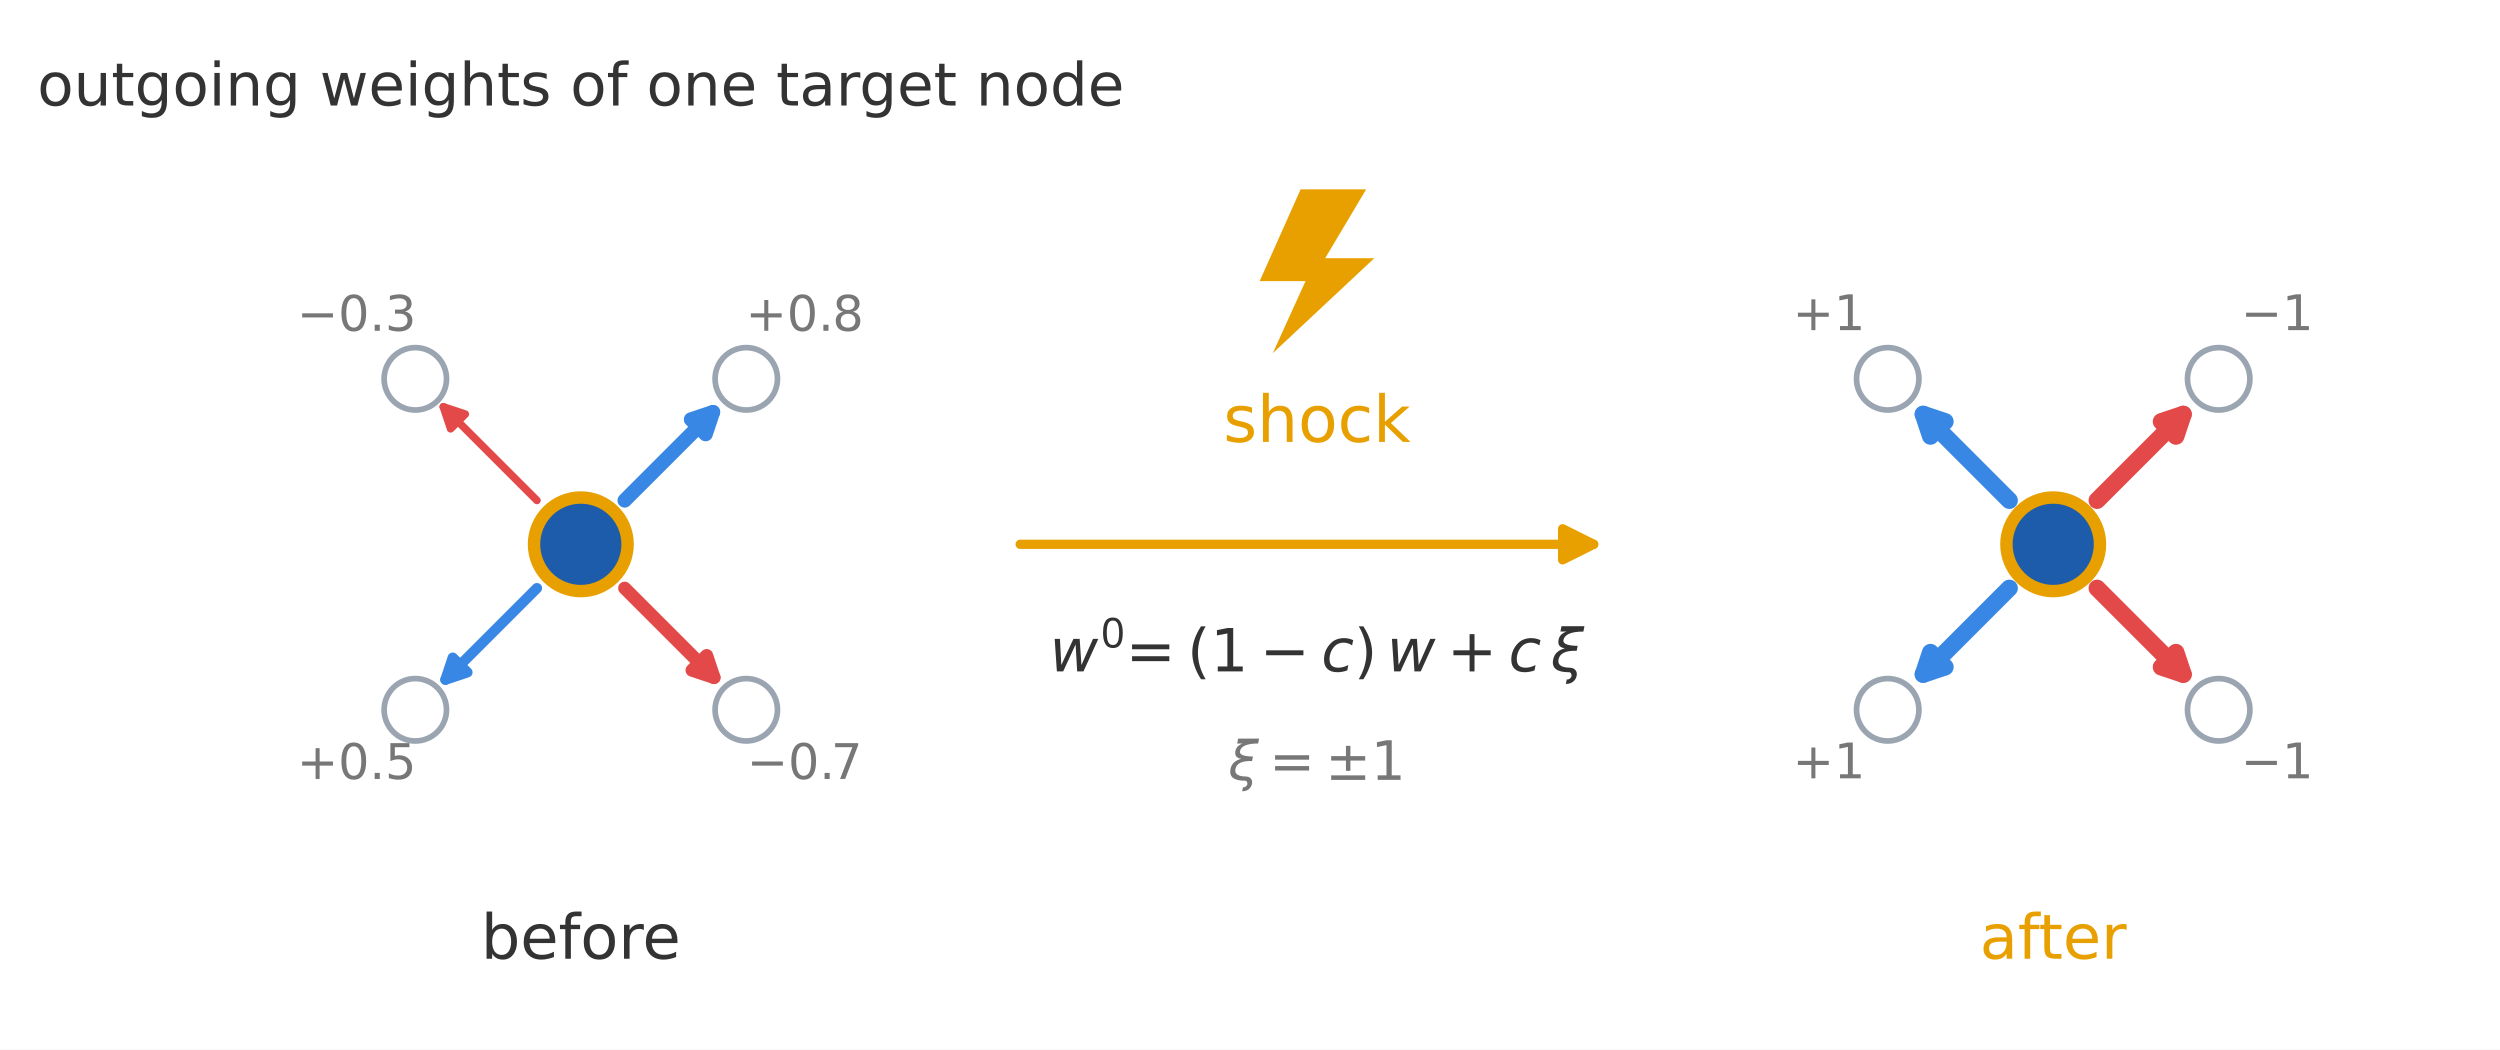
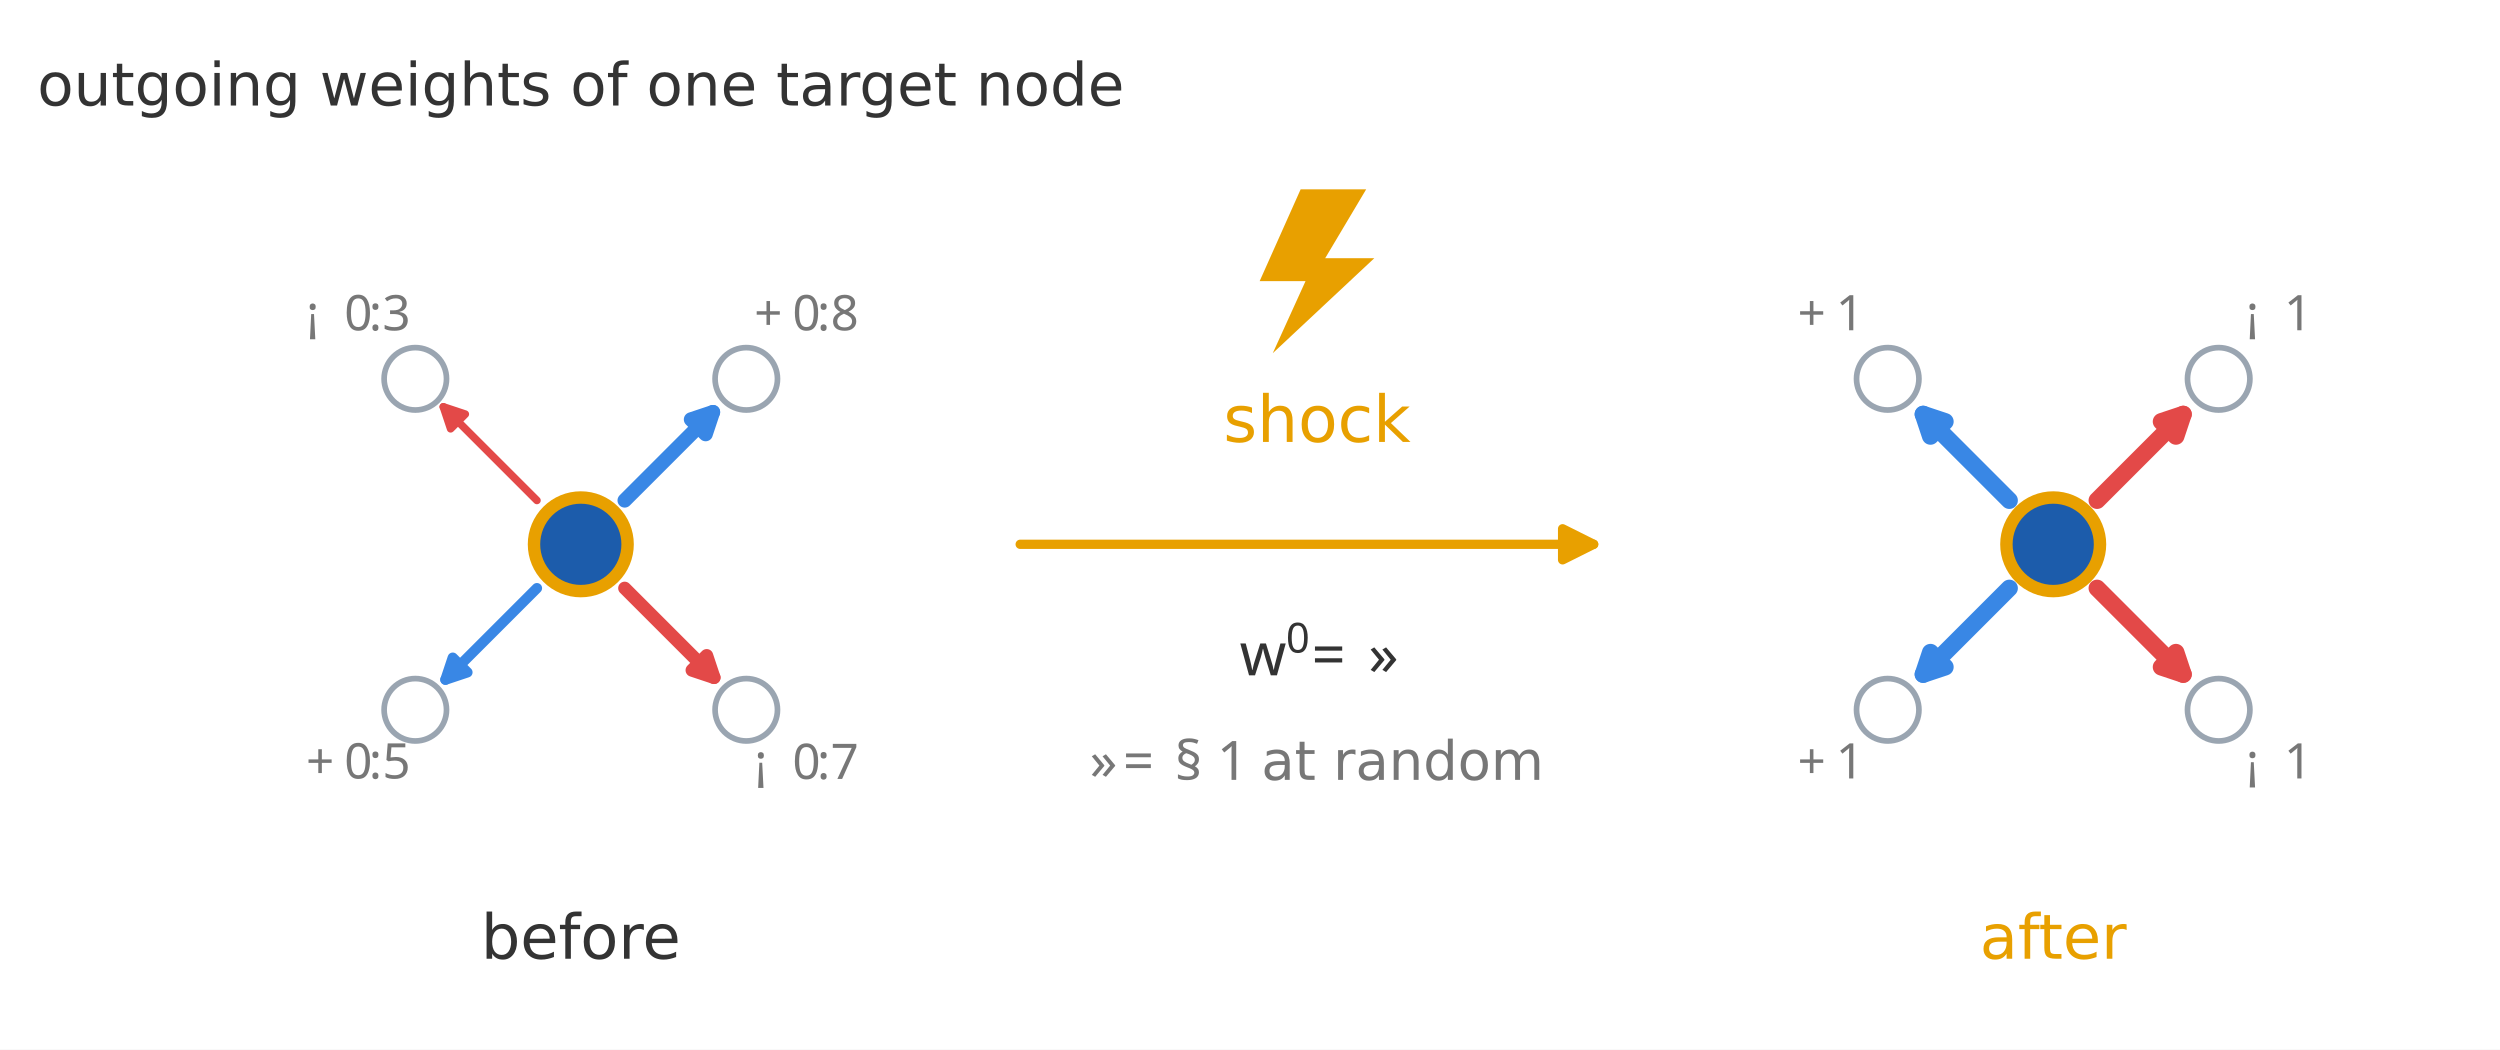
<svg xmlns="http://www.w3.org/2000/svg" width="483.27pt" height="202.896pt" viewBox="0 0 483.27 202.896" version="1.1">
  <defs>
    <style type="text/css">*{stroke-linejoin: round; stroke-linecap: butt}</style>
  </defs>
  <g id="figure_1">
    <g id="patch_1">
      <path d="M 0 202.896  L 483.27 202.896  L 483.27 -0  L 0 -0  z " style="fill: #ffffff" />
    </g>
    <g id="axes_1">
      <g id="patch_2">
-         <path d="M 197.212 105.218  Q 253.645 105.218 308.065 105.218  " clip-path="url(#pfee787d791)" style="fill: none; stroke: #e8a000; stroke-width: 1.8; stroke-linecap: round" />
-         <path d="M 302.065 102.218  L 308.065 105.218  L 302.065 108.218  z " clip-path="url(#pfee787d791)" style="fill: #e8a000; stroke: #e8a000; stroke-width: 1.8; stroke-linecap: round" />
+         <path d="M 197.212 105.218  Q 253.645 105.218 308.065 105.218  " clip-path="url(#pa4ae75822e)" style="fill: none; stroke: #e8a000; stroke-width: 1.8; stroke-linecap: round" />
+         <path d="M 302.065 102.218  L 308.065 105.218  L 302.065 108.218  z " clip-path="url(#pa4ae75822e)" style="fill: #e8a000; stroke: #e8a000; stroke-width: 1.8; stroke-linecap: round" />
      </g>
      <g id="patch_3">
-         <path d="M 120.757 96.735  Q 130.387 87.104 137.82 79.671  " clip-path="url(#pfee787d791)" style="fill: none; stroke: #3987e5; stroke-width: 2.78; stroke-linecap: round" />
-         <path d="M 133.578 81.085  L 137.82 79.671  L 136.406 83.913  z " clip-path="url(#pfee787d791)" style="fill: #3987e5; stroke: #3987e5; stroke-width: 2.78; stroke-linecap: round" />
+         <path d="M 120.757 96.735  Q 130.387 87.104 137.82 79.671  " clip-path="url(#pa4ae75822e)" style="fill: none; stroke: #3987e5; stroke-width: 2.78; stroke-linecap: round" />
+         <path d="M 133.578 81.085  L 137.82 79.671  L 136.406 83.913  z " clip-path="url(#pa4ae75822e)" style="fill: #3987e5; stroke: #3987e5; stroke-width: 2.78; stroke-linecap: round" />
      </g>
      <g id="patch_4">
-         <path d="M 103.79 96.735  Q 94.159 87.104 85.698 78.643  " clip-path="url(#pfee787d791)" style="fill: none; stroke: #e34948; stroke-width: 1.48; stroke-linecap: round" />
-         <path d="M 87.112 82.885  L 85.698 78.643  L 89.941 80.057  z " clip-path="url(#pfee787d791)" style="fill: #e34948; stroke: #e34948; stroke-width: 1.48; stroke-linecap: round" />
+         <path d="M 103.79 96.735  Q 94.159 87.104 85.698 78.643  " clip-path="url(#pa4ae75822e)" style="fill: none; stroke: #e34948; stroke-width: 1.48; stroke-linecap: round" />
+         <path d="M 87.112 82.885  L 85.698 78.643  L 89.941 80.057  z " clip-path="url(#pa4ae75822e)" style="fill: #e34948; stroke: #e34948; stroke-width: 1.48; stroke-linecap: round" />
      </g>
      <g id="patch_5">
-         <path d="M 103.79 113.701  Q 94.159 123.332 86.109 131.382  " clip-path="url(#pfee787d791)" style="fill: none; stroke: #3987e5; stroke-width: 2; stroke-linecap: round" />
-         <path d="M 90.352 129.968  L 86.109 131.382  L 87.523 127.139  z " clip-path="url(#pfee787d791)" style="fill: #3987e5; stroke: #3987e5; stroke-width: 2; stroke-linecap: round" />
+         <path d="M 103.79 113.701  Q 94.159 123.332 86.109 131.382  " clip-path="url(#pa4ae75822e)" style="fill: none; stroke: #3987e5; stroke-width: 2; stroke-linecap: round" />
+         <path d="M 90.352 129.968  L 86.109 131.382  L 87.523 127.139  z " clip-path="url(#pa4ae75822e)" style="fill: #3987e5; stroke: #3987e5; stroke-width: 2; stroke-linecap: round" />
      </g>
      <g id="patch_6">
-         <path d="M 120.757 113.701  Q 130.387 123.332 138.026 130.971  " clip-path="url(#pfee787d791)" style="fill: none; stroke: #e34948; stroke-width: 2.52; stroke-linecap: round" />
-         <path d="M 136.612 126.728  L 138.026 130.971  L 133.783 129.557  z " clip-path="url(#pfee787d791)" style="fill: #e34948; stroke: #e34948; stroke-width: 2.52; stroke-linecap: round" />
+         <path d="M 120.757 113.701  Q 130.387 123.332 138.026 130.971  " clip-path="url(#pa4ae75822e)" style="fill: none; stroke: #e34948; stroke-width: 2.52; stroke-linecap: round" />
+         <path d="M 136.612 126.728  L 138.026 130.971  L 133.783 129.557  z " clip-path="url(#pa4ae75822e)" style="fill: #e34948; stroke: #e34948; stroke-width: 2.52; stroke-linecap: round" />
      </g>
      <g id="patch_7">
-         <path d="M 405.385 96.735  Q 415.016 87.104 422.038 80.082  " clip-path="url(#pfee787d791)" style="fill: none; stroke: #e34948; stroke-width: 3.3; stroke-linecap: round" />
-         <path d="M 417.796 81.496  L 422.038 80.082  L 420.624 84.324  z " clip-path="url(#pfee787d791)" style="fill: #e34948; stroke: #e34948; stroke-width: 3.3; stroke-linecap: round" />
+         <path d="M 405.385 96.735  Q 415.016 87.104 422.038 80.082  " clip-path="url(#pa4ae75822e)" style="fill: none; stroke: #e34948; stroke-width: 3.3; stroke-linecap: round" />
+         <path d="M 417.796 81.496  L 422.038 80.082  L 420.624 84.324  z " clip-path="url(#pa4ae75822e)" style="fill: #e34948; stroke: #e34948; stroke-width: 3.3; stroke-linecap: round" />
      </g>
      <g id="patch_8">
-         <path d="M 388.419 96.735  Q 378.788 87.104 371.766 80.082  " clip-path="url(#pfee787d791)" style="fill: none; stroke: #3987e5; stroke-width: 3.3; stroke-linecap: round" />
-         <path d="M 373.18 84.324  L 371.766 80.082  L 376.009 81.496  z " clip-path="url(#pfee787d791)" style="fill: #3987e5; stroke: #3987e5; stroke-width: 3.3; stroke-linecap: round" />
+         <path d="M 388.419 96.735  Q 378.788 87.104 371.766 80.082  " clip-path="url(#pa4ae75822e)" style="fill: none; stroke: #3987e5; stroke-width: 3.3; stroke-linecap: round" />
+         <path d="M 373.18 84.324  L 371.766 80.082  L 376.009 81.496  z " clip-path="url(#pa4ae75822e)" style="fill: #3987e5; stroke: #3987e5; stroke-width: 3.3; stroke-linecap: round" />
      </g>
      <g id="patch_9">
-         <path d="M 388.419 113.701  Q 378.788 123.332 371.766 130.354  " clip-path="url(#pfee787d791)" style="fill: none; stroke: #3987e5; stroke-width: 3.3; stroke-linecap: round" />
-         <path d="M 376.009 128.94  L 371.766 130.354  L 373.18 126.112  z " clip-path="url(#pfee787d791)" style="fill: #3987e5; stroke: #3987e5; stroke-width: 3.3; stroke-linecap: round" />
+         <path d="M 388.419 113.701  Q 378.788 123.332 371.766 130.354  " clip-path="url(#pa4ae75822e)" style="fill: none; stroke: #3987e5; stroke-width: 3.3; stroke-linecap: round" />
+         <path d="M 376.009 128.94  L 371.766 130.354  L 373.18 126.112  z " clip-path="url(#pa4ae75822e)" style="fill: #3987e5; stroke: #3987e5; stroke-width: 3.3; stroke-linecap: round" />
      </g>
      <g id="patch_10">
-         <path d="M 405.385 113.701  Q 415.016 123.332 422.038 130.354  " clip-path="url(#pfee787d791)" style="fill: none; stroke: #e34948; stroke-width: 3.3; stroke-linecap: round" />
-         <path d="M 420.624 126.112  L 422.038 130.354  L 417.796 128.94  z " clip-path="url(#pfee787d791)" style="fill: #e34948; stroke: #e34948; stroke-width: 3.3; stroke-linecap: round" />
+         <path d="M 405.385 113.701  Q 415.016 123.332 422.038 130.354  " clip-path="url(#pa4ae75822e)" style="fill: none; stroke: #e34948; stroke-width: 3.3; stroke-linecap: round" />
+         <path d="M 420.624 126.112  L 422.038 130.354  L 417.796 128.94  z " clip-path="url(#pa4ae75822e)" style="fill: #e34948; stroke: #e34948; stroke-width: 3.3; stroke-linecap: round" />
      </g>
      <g id="patch_11">
-         <path d="M 144.262 79.261  C 145.862 79.261 147.396 78.625 148.527 77.494  C 149.658 76.363 150.294 74.829 150.294 73.229  C 150.294 71.629 149.658 70.095 148.527 68.964  C 147.396 67.833 145.862 67.197 144.262 67.197  C 142.662 67.197 141.128 67.833 139.997 68.964  C 138.866 70.095 138.23 71.629 138.23 73.229  C 138.23 74.829 138.866 76.363 139.997 77.494  C 141.128 78.625 142.662 79.261 144.262 79.261  z " clip-path="url(#pfee787d791)" style="fill: #ffffff; stroke: #9aa5b1; stroke-width: 1.1; stroke-linejoin: miter" />
+         <path d="M 144.262 79.261  C 145.862 79.261 147.396 78.625 148.527 77.494  C 149.658 76.363 150.294 74.829 150.294 73.229  C 150.294 71.629 149.658 70.095 148.527 68.964  C 147.396 67.833 145.862 67.197 144.262 67.197  C 142.662 67.197 141.128 67.833 139.997 68.964  C 138.866 70.095 138.23 71.629 138.23 73.229  C 138.23 74.829 138.866 76.363 139.997 77.494  C 141.128 78.625 142.662 79.261 144.262 79.261  z " clip-path="url(#pa4ae75822e)" style="fill: #ffffff; stroke: #9aa5b1; stroke-width: 1.1; stroke-linejoin: miter" />
      </g>
      <g id="text_1">
-         <g style="fill: #777777" transform="translate(144.1439 64.52112)">
-           <text>
-             <tspan x="0" y="-0.578" style="font-size: 9.5px; font-family: 'DejaVu Sans'; fill: #777777">+</tspan>
-             <tspan x="7.96" y="-0.578" style="font-size: 9.5px; font-family: 'DejaVu Sans'; fill: #777777">0</tspan>
-             <tspan x="14.004" y="-0.578" style="font-size: 9.5px; font-family: 'DejaVu Sans'; fill: #777777">.</tspan>
-             <tspan x="16.774" y="-0.578" style="font-size: 9.5px; font-family: 'DejaVu Sans'; fill: #777777">8</tspan>
+         <g style="fill: #777777" transform="translate(145.8064 64.52112)">
+           <text>
+             <tspan x="0" y="-0.672" style="font-size: 9.5px; font-family: 'cmr10'; fill: #777777">+</tspan>
+             <tspan x="7.38" y="-0.672" style="font-size: 9.5px; font-family: 'cmr10'; fill: #777777">0</tspan>
+             <tspan x="14.76" y="-0.672" style="font-size: 9.5px; font-family: 'cmr10'; fill: #777777">8</tspan>
+             <tspan x="12.13" y="-0.672" style="font-size: 9.5px; font-family: 'cmmi10'; fill: #777777">:</tspan>
          </text>
        </g>
      </g>
      <g id="patch_12">
-         <path d="M 80.284 79.261  C 81.884 79.261 83.418 78.625 84.55 77.494  C 85.681 76.363 86.316 74.829 86.316 73.229  C 86.316 71.629 85.681 70.095 84.55 68.964  C 83.418 67.833 81.884 67.197 80.284 67.197  C 78.685 67.197 77.15 67.833 76.019 68.964  C 74.888 70.095 74.252 71.629 74.252 73.229  C 74.252 74.829 74.888 76.363 76.019 77.494  C 77.15 78.625 78.685 79.261 80.284 79.261  z " clip-path="url(#pfee787d791)" style="fill: #ffffff; stroke: #9aa5b1; stroke-width: 1.1; stroke-linejoin: miter" />
+         <path d="M 80.284 79.261  C 81.884 79.261 83.418 78.625 84.55 77.494  C 85.681 76.363 86.316 74.829 86.316 73.229  C 86.316 71.629 85.681 70.095 84.55 68.964  C 83.418 67.833 81.884 67.197 80.284 67.197  C 78.685 67.197 77.15 67.833 76.019 68.964  C 74.888 70.095 74.252 71.629 74.252 73.229  C 74.252 74.829 74.888 76.363 76.019 77.494  C 77.15 78.625 78.685 79.261 80.284 79.261  z " clip-path="url(#pa4ae75822e)" style="fill: #ffffff; stroke: #9aa5b1; stroke-width: 1.1; stroke-linejoin: miter" />
      </g>
      <g id="text_2">
-         <g style="fill: #777777" transform="translate(57.41245 64.52112)">
-           <text>
-             <tspan x="0" y="-0.578" style="font-size: 9.5px; font-family: 'DejaVu Sans'; fill: #777777">−</tspan>
-             <tspan x="7.96" y="-0.578" style="font-size: 9.5px; font-family: 'DejaVu Sans'; fill: #777777">0</tspan>
-             <tspan x="14.004" y="-0.578" style="font-size: 9.5px; font-family: 'DejaVu Sans'; fill: #777777">.</tspan>
-             <tspan x="17.024" y="-0.578" style="font-size: 9.5px; font-family: 'DejaVu Sans'; fill: #777777">3</tspan>
+         <g style="fill: #777777" transform="translate(59.16995 64.52112)">
+           <text>
+             <tspan x="0" y="-0.672" style="font-size: 9.5px; font-family: 'cmsy10'; fill: #777777">¡</tspan>
+             <tspan x="7.38" y="-0.672" style="font-size: 9.5px; font-family: 'cmr10'; fill: #777777">0</tspan>
+             <tspan x="14.76" y="-0.672" style="font-size: 9.5px; font-family: 'cmr10'; fill: #777777">3</tspan>
+             <tspan x="12.13" y="-0.672" style="font-size: 9.5px; font-family: 'cmmi10'; fill: #777777">:</tspan>
          </text>
        </g>
      </g>
      <g id="patch_13">
-         <path d="M 80.284 143.239  C 81.884 143.239 83.418 142.603 84.55 141.472  C 85.681 140.341 86.316 138.806 86.316 137.207  C 86.316 135.607 85.681 134.073 84.55 132.942  C 83.418 131.81 81.884 131.175 80.284 131.175  C 78.685 131.175 77.15 131.81 76.019 132.942  C 74.888 134.073 74.252 135.607 74.252 137.207  C 74.252 138.806 74.888 140.341 76.019 141.472  C 77.15 142.603 78.685 143.239 80.284 143.239  z " clip-path="url(#pfee787d791)" style="fill: #ffffff; stroke: #9aa5b1; stroke-width: 1.1; stroke-linejoin: miter" />
+         <path d="M 80.284 143.239  C 81.884 143.239 83.418 142.603 84.55 141.472  C 85.681 140.341 86.316 138.806 86.316 137.207  C 86.316 135.607 85.681 134.073 84.55 132.942  C 83.418 131.81 81.884 131.175 80.284 131.175  C 78.685 131.175 77.15 131.81 76.019 132.942  C 74.888 134.073 74.252 135.607 74.252 137.207  C 74.252 138.806 74.888 140.341 76.019 141.472  C 77.15 142.603 78.685 143.239 80.284 143.239  z " clip-path="url(#pa4ae75822e)" style="fill: #ffffff; stroke: #9aa5b1; stroke-width: 1.1; stroke-linejoin: miter" />
      </g>
      <g id="text_3">
-         <g style="fill: #777777" transform="translate(57.41245 151.1575)">
-           <text>
-             <tspan x="0" y="-0.578" style="font-size: 9.5px; font-family: 'DejaVu Sans'; fill: #777777">+</tspan>
-             <tspan x="7.96" y="-0.578" style="font-size: 9.5px; font-family: 'DejaVu Sans'; fill: #777777">0</tspan>
-             <tspan x="14.004" y="-0.578" style="font-size: 9.5px; font-family: 'DejaVu Sans'; fill: #777777">.</tspan>
-             <tspan x="17.024" y="-0.578" style="font-size: 9.5px; font-family: 'DejaVu Sans'; fill: #777777">5</tspan>
+         <g style="fill: #777777" transform="translate(59.16995 151.1575)">
+           <text>
+             <tspan x="0" y="-0.672" style="font-size: 9.5px; font-family: 'cmr10'; fill: #777777">+</tspan>
+             <tspan x="7.38" y="-0.672" style="font-size: 9.5px; font-family: 'cmr10'; fill: #777777">0</tspan>
+             <tspan x="14.76" y="-0.672" style="font-size: 9.5px; font-family: 'cmr10'; fill: #777777">5</tspan>
+             <tspan x="12.13" y="-0.672" style="font-size: 9.5px; font-family: 'cmmi10'; fill: #777777">:</tspan>
          </text>
        </g>
      </g>
      <g id="patch_14">
-         <path d="M 144.262 143.239  C 145.862 143.239 147.396 142.603 148.527 141.472  C 149.658 140.341 150.294 138.806 150.294 137.207  C 150.294 135.607 149.658 134.073 148.527 132.942  C 147.396 131.81 145.862 131.175 144.262 131.175  C 142.662 131.175 141.128 131.81 139.997 132.942  C 138.866 134.073 138.23 135.607 138.23 137.207  C 138.23 138.806 138.866 140.341 139.997 141.472  C 141.128 142.603 142.662 143.239 144.262 143.239  z " clip-path="url(#pfee787d791)" style="fill: #ffffff; stroke: #9aa5b1; stroke-width: 1.1; stroke-linejoin: miter" />
+         <path d="M 144.262 143.239  C 145.862 143.239 147.396 142.603 148.527 141.472  C 149.658 140.341 150.294 138.806 150.294 137.207  C 150.294 135.607 149.658 134.073 148.527 132.942  C 147.396 131.81 145.862 131.175 144.262 131.175  C 142.662 131.175 141.128 131.81 139.997 132.942  C 138.866 134.073 138.23 135.607 138.23 137.207  C 138.23 138.806 138.866 140.341 139.997 141.472  C 141.128 142.603 142.662 143.239 144.262 143.239  z " clip-path="url(#pa4ae75822e)" style="fill: #ffffff; stroke: #9aa5b1; stroke-width: 1.1; stroke-linejoin: miter" />
      </g>
      <g id="text_4">
-         <g style="fill: #777777" transform="translate(144.3814 151.1575)">
-           <text>
-             <tspan x="0" y="-0.578" style="font-size: 9.5px; font-family: 'DejaVu Sans'; fill: #777777">−</tspan>
-             <tspan x="7.96" y="-0.578" style="font-size: 9.5px; font-family: 'DejaVu Sans'; fill: #777777">0</tspan>
-             <tspan x="14.004" y="-0.578" style="font-size: 9.5px; font-family: 'DejaVu Sans'; fill: #777777">.</tspan>
-             <tspan x="16.274" y="-0.578" style="font-size: 9.5px; font-family: 'DejaVu Sans'; fill: #777777">7</tspan>
+         <g style="fill: #777777" transform="translate(145.8064 151.1575)">
+           <text>
+             <tspan x="0" y="-0.578" style="font-size: 9.5px; font-family: 'cmsy10'; fill: #777777">¡</tspan>
+             <tspan x="7.38" y="-0.578" style="font-size: 9.5px; font-family: 'cmr10'; fill: #777777">0</tspan>
+             <tspan x="14.76" y="-0.578" style="font-size: 9.5px; font-family: 'cmr10'; fill: #777777">7</tspan>
+             <tspan x="12.13" y="-0.578" style="font-size: 9.5px; font-family: 'cmmi10'; fill: #777777">:</tspan>
          </text>
        </g>
      </g>
      <g id="patch_15">
-         <path d="M 428.891 79.261  C 430.491 79.261 432.025 78.625 433.156 77.494  C 434.287 76.363 434.923 74.829 434.923 73.229  C 434.923 71.629 434.287 70.095 433.156 68.964  C 432.025 67.833 430.491 67.197 428.891 67.197  C 427.291 67.197 425.757 67.833 424.626 68.964  C 423.495 70.095 422.859 71.629 422.859 73.229  C 422.859 74.829 423.495 76.363 424.626 77.494  C 425.757 78.625 427.291 79.261 428.891 79.261  z " clip-path="url(#pfee787d791)" style="fill: #ffffff; stroke: #9aa5b1; stroke-width: 1.1; stroke-linejoin: miter" />
+         <path d="M 428.891 79.261  C 430.491 79.261 432.025 78.625 433.156 77.494  C 434.287 76.363 434.923 74.829 434.923 73.229  C 434.923 71.629 434.287 70.095 433.156 68.964  C 432.025 67.833 430.491 67.197 428.891 67.197  C 427.291 67.197 425.757 67.833 424.626 68.964  C 423.495 70.095 422.859 71.629 422.859 73.229  C 422.859 74.829 423.495 76.363 424.626 77.494  C 425.757 78.625 427.291 79.261 428.891 79.261  z " clip-path="url(#pa4ae75822e)" style="fill: #ffffff; stroke: #9aa5b1; stroke-width: 1.1; stroke-linejoin: miter" />
      </g>
      <g id="text_5">
-         <g style="fill: #777777" transform="translate(433.1903 64.52112)">
-           <text>
-             <tspan x="0" y="-0.703" style="font-size: 9.5px; font-family: 'DejaVu Sans'; fill: #777777">−</tspan>
-             <tspan x="7.96" y="-0.703" style="font-size: 9.5px; font-family: 'DejaVu Sans'; fill: #777777">1</tspan>
+         <g style="fill: #777777" transform="translate(434.1403 64.52112)">
+           <text>
+             <tspan x="0" y="-0.672" style="font-size: 9.5px; font-family: 'cmsy10'; fill: #777777">¡</tspan>
+             <tspan x="7.38" y="-0.672" style="font-size: 9.5px; font-family: 'cmr10'; fill: #777777">1</tspan>
          </text>
        </g>
      </g>
      <g id="patch_16">
-         <path d="M 364.913 79.261  C 366.513 79.261 368.047 78.625 369.178 77.494  C 370.31 76.363 370.945 74.829 370.945 73.229  C 370.945 71.629 370.31 70.095 369.178 68.964  C 368.047 67.833 366.513 67.197 364.913 67.197  C 363.314 67.197 361.779 67.833 360.648 68.964  C 359.517 70.095 358.881 71.629 358.881 73.229  C 358.881 74.829 359.517 76.363 360.648 77.494  C 361.779 78.625 363.314 79.261 364.913 79.261  z " clip-path="url(#pfee787d791)" style="fill: #ffffff; stroke: #9aa5b1; stroke-width: 1.1; stroke-linejoin: miter" />
+         <path d="M 364.913 79.261  C 366.513 79.261 368.047 78.625 369.178 77.494  C 370.31 76.363 370.945 74.829 370.945 73.229  C 370.945 71.629 370.31 70.095 369.178 68.964  C 368.047 67.833 366.513 67.197 364.913 67.197  C 363.314 67.197 361.779 67.833 360.648 68.964  C 359.517 70.095 358.881 71.629 358.881 73.229  C 358.881 74.829 359.517 76.363 360.648 77.494  C 361.779 78.625 363.314 79.261 364.913 79.261  z " clip-path="url(#pa4ae75822e)" style="fill: #ffffff; stroke: #9aa5b1; stroke-width: 1.1; stroke-linejoin: miter" />
      </g>
      <g id="text_6">
-         <g style="fill: #777777" transform="translate(346.5539 64.52112)">
-           <text>
-             <tspan x="0" y="-0.703" style="font-size: 9.5px; font-family: 'DejaVu Sans'; fill: #777777">+</tspan>
-             <tspan x="7.96" y="-0.703" style="font-size: 9.5px; font-family: 'DejaVu Sans'; fill: #777777">1</tspan>
+         <g style="fill: #777777" transform="translate(347.5039 64.52112)">
+           <text>
+             <tspan x="0" y="-0.672" style="font-size: 9.5px; font-family: 'cmr10'; fill: #777777">+</tspan>
+             <tspan x="7.38" y="-0.672" style="font-size: 9.5px; font-family: 'cmr10'; fill: #777777">1</tspan>
          </text>
        </g>
      </g>
      <g id="patch_17">
-         <path d="M 364.913 143.239  C 366.513 143.239 368.047 142.603 369.178 141.472  C 370.31 140.341 370.945 138.806 370.945 137.207  C 370.945 135.607 370.31 134.073 369.178 132.942  C 368.047 131.81 366.513 131.175 364.913 131.175  C 363.314 131.175 361.779 131.81 360.648 132.942  C 359.517 134.073 358.881 135.607 358.881 137.207  C 358.881 138.806 359.517 140.341 360.648 141.472  C 361.779 142.603 363.314 143.239 364.913 143.239  z " clip-path="url(#pfee787d791)" style="fill: #ffffff; stroke: #9aa5b1; stroke-width: 1.1; stroke-linejoin: miter" />
+         <path d="M 364.913 143.239  C 366.513 143.239 368.047 142.603 369.178 141.472  C 370.31 140.341 370.945 138.806 370.945 137.207  C 370.945 135.607 370.31 134.073 369.178 132.942  C 368.047 131.81 366.513 131.175 364.913 131.175  C 363.314 131.175 361.779 131.81 360.648 132.942  C 359.517 134.073 358.881 135.607 358.881 137.207  C 358.881 138.806 359.517 140.341 360.648 141.472  C 361.779 142.603 363.314 143.239 364.913 143.239  z " clip-path="url(#pa4ae75822e)" style="fill: #ffffff; stroke: #9aa5b1; stroke-width: 1.1; stroke-linejoin: miter" />
      </g>
      <g id="text_7">
-         <g style="fill: #777777" transform="translate(346.5539 151.1575)">
-           <text>
-             <tspan x="0" y="-0.703" style="font-size: 9.5px; font-family: 'DejaVu Sans'; fill: #777777">+</tspan>
-             <tspan x="7.96" y="-0.703" style="font-size: 9.5px; font-family: 'DejaVu Sans'; fill: #777777">1</tspan>
+         <g style="fill: #777777" transform="translate(347.5039 151.1575)">
+           <text>
+             <tspan x="0" y="-0.672" style="font-size: 9.5px; font-family: 'cmr10'; fill: #777777">+</tspan>
+             <tspan x="7.38" y="-0.672" style="font-size: 9.5px; font-family: 'cmr10'; fill: #777777">1</tspan>
          </text>
        </g>
      </g>
      <g id="patch_18">
-         <path d="M 428.891 143.239  C 430.491 143.239 432.025 142.603 433.156 141.472  C 434.287 140.341 434.923 138.806 434.923 137.207  C 434.923 135.607 434.287 134.073 433.156 132.942  C 432.025 131.81 430.491 131.175 428.891 131.175  C 427.291 131.175 425.757 131.81 424.626 132.942  C 423.495 134.073 422.859 135.607 422.859 137.207  C 422.859 138.806 423.495 140.341 424.626 141.472  C 425.757 142.603 427.291 143.239 428.891 143.239  z " clip-path="url(#pfee787d791)" style="fill: #ffffff; stroke: #9aa5b1; stroke-width: 1.1; stroke-linejoin: miter" />
+         <path d="M 428.891 143.239  C 430.491 143.239 432.025 142.603 433.156 141.472  C 434.287 140.341 434.923 138.806 434.923 137.207  C 434.923 135.607 434.287 134.073 433.156 132.942  C 432.025 131.81 430.491 131.175 428.891 131.175  C 427.291 131.175 425.757 131.81 424.626 132.942  C 423.495 134.073 422.859 135.607 422.859 137.207  C 422.859 138.806 423.495 140.341 424.626 141.472  C 425.757 142.603 427.291 143.239 428.891 143.239  z " clip-path="url(#pa4ae75822e)" style="fill: #ffffff; stroke: #9aa5b1; stroke-width: 1.1; stroke-linejoin: miter" />
      </g>
      <g id="text_8">
-         <g style="fill: #777777" transform="translate(433.1903 151.1575)">
-           <text>
-             <tspan x="0" y="-0.703" style="font-size: 9.5px; font-family: 'DejaVu Sans'; fill: #777777">−</tspan>
-             <tspan x="7.96" y="-0.703" style="font-size: 9.5px; font-family: 'DejaVu Sans'; fill: #777777">1</tspan>
+         <g style="fill: #777777" transform="translate(434.1403 151.1575)">
+           <text>
+             <tspan x="0" y="-0.672" style="font-size: 9.5px; font-family: 'cmsy10'; fill: #777777">¡</tspan>
+             <tspan x="7.38" y="-0.672" style="font-size: 9.5px; font-family: 'cmr10'; fill: #777777">1</tspan>
          </text>
        </g>
      </g>
      <g id="text_9">
        <text style="font-size: 12px; font-family: 'DejaVu Sans', 'Bitstream Vera Sans', 'Computer Modern Sans Serif', 'Lucida Grande', 'Verdana', 'Geneva', 'Lucid', 'Arial', 'Helvetica', 'Avant Garde', sans-serif; text-anchor: middle; fill: #333333" x="112.273" y="185.329" transform="rotate(-0 112.2732 185.3287)">before</text>
      </g>
      <g id="text_10">
        <text style="font-size: 12px; font-family: 'DejaVu Sans', 'Bitstream Vera Sans', 'Computer Modern Sans Serif', 'Lucida Grande', 'Verdana', 'Geneva', 'Lucid', 'Arial', 'Helvetica', 'Avant Garde', sans-serif; text-anchor: middle; fill: #e8a000" x="396.902" y="185.329" transform="rotate(-0 396.9021 185.3287)">after</text>
      </g>
      <g id="text_11">
        <text style="font-size: 12.5px; font-family: 'DejaVu Sans', 'Bitstream Vera Sans', 'Computer Modern Sans Serif', 'Lucida Grande', 'Verdana', 'Geneva', 'Lucid', 'Arial', 'Helvetica', 'Avant Garde', sans-serif; text-anchor: middle; fill: #e8a000" x="254.588" y="85.426" transform="rotate(-0 254.5876 85.42584)">shock</text>
      </g>
      <g id="text_12">
-         <g style="fill: #333333" transform="translate(202.8951 130.6649)">
-           <text>
-             <tspan x="0" y="-0.875" style="font-style: oblique; font-size: 11.5px; font-family: 'DejaVu Sans'; fill: #333333">w</tspan>
-             <tspan x="52.519" y="-0.875" style="font-style: oblique; font-size: 11.5px; font-family: 'DejaVu Sans'; fill: #333333">c</tspan>
-             <tspan x="65.196" y="-0.875" style="font-style: oblique; font-size: 11.5px; font-family: 'DejaVu Sans'; fill: #333333">w</tspan>
-             <tspan x="88.718" y="-0.875" style="font-style: oblique; font-size: 11.5px; font-family: 'DejaVu Sans'; fill: #333333">c</tspan>
-             <tspan x="96.908" y="-0.875" style="font-style: oblique; font-size: 11.5px; font-family: 'DejaVu Sans'; fill: #333333">ξ</tspan>
-             <tspan x="9.941" y="-5.469" style="font-size: 8.05px; font-family: 'cmsy10'; fill: #333333">0</tspan>
-             <tspan x="14.723" y="-0.875" style="font-size: 11.5px; font-family: 'DejaVu Sans'; fill: #333333">=</tspan>
-             <tspan x="26.599" y="-0.875" style="font-size: 11.5px; font-family: 'DejaVu Sans'; fill: #333333">(</tspan>
-             <tspan x="31.086" y="-0.875" style="font-size: 11.5px; font-family: 'DejaVu Sans'; fill: #333333">1</tspan>
-             <tspan x="40.643" y="-0.875" style="font-size: 11.5px; font-family: 'DejaVu Sans'; fill: #333333">−</tspan>
-             <tspan x="58.842" y="-0.875" style="font-size: 11.5px; font-family: 'DejaVu Sans'; fill: #333333">)</tspan>
-             <tspan x="76.842" y="-0.875" style="font-size: 11.5px; font-family: 'DejaVu Sans'; fill: #333333">+</tspan>
+         <g style="fill: #333333" transform="translate(239.6376 130.6649)">
+           <text>
+             <tspan x="0" y="-0.104" style="font-size: 11.5px; font-family: 'cmmi10'; fill: #333333">w</tspan>
+             <tspan x="24.867" y="-0.104" style="font-size: 11.5px; font-family: 'cmmi10'; fill: #333333">»</tspan>
+             <tspan x="8.948" y="-4.505" style="font-size: 8.05px; font-family: 'cmsy10'; fill: #333333">0</tspan>
+             <tspan x="13.914" y="-0.104" style="font-size: 11.5px; font-family: 'cmr10'; fill: #333333">=</tspan>
          </text>
        </g>
      </g>
      <g id="text_13">
-         <g style="fill: #777777" transform="translate(237.4726 151.3994)">
-           <text>
-             <tspan x="0" y="-0.641" style="font-style: oblique; font-size: 10.5px; font-family: 'DejaVu Sans'; fill: #777777">ξ</tspan>
-             <tspan x="7.901" y="-0.641" style="font-size: 10.5px; font-family: 'DejaVu Sans'; fill: #777777">=</tspan>
-             <tspan x="18.744" y="-0.641" style="font-size: 10.5px; font-family: 'DejaVu Sans'; fill: #777777">±</tspan>
-             <tspan x="27.542" y="-0.641" style="font-size: 10.5px; font-family: 'DejaVu Sans'; fill: #777777">1</tspan>
+         <g style="fill: #777777" transform="translate(210.6451 151.3994)">
+           <text>
+             <tspan x="0" y="-0.641" style="font-size: 10.5px; font-family: 'cmmi10'; fill: #777777">»</tspan>
+             <tspan x="6.432" y="-0.641" style="font-size: 10.5px; font-family: 'cmr10'; fill: #777777">=</tspan>
+             <tspan x="24.59" y="-0.641" style="font-size: 10.5px; font-family: 'cmr10'; fill: #777777">1</tspan>
+             <tspan x="16.433" y="-0.641" style="font-size: 10.5px; font-family: 'cmsy10'; fill: #777777">§</tspan>
+             <tspan x="29.84" y="-0.641" style="font-size: 10.5px; font-family: 'DejaVu Sans'; fill: #777777"> </tspan>
+             <tspan x="33.178" y="-0.641" style="font-size: 10.5px; font-family: 'DejaVu Sans'; fill: #777777">a</tspan>
+             <tspan x="39.612" y="-0.641" style="font-size: 10.5px; font-family: 'DejaVu Sans'; fill: #777777">t</tspan>
+             <tspan x="43.729" y="-0.641" style="font-size: 10.5px; font-family: 'DejaVu Sans'; fill: #777777"> </tspan>
+             <tspan x="47.066" y="-0.641" style="font-size: 10.5px; font-family: 'DejaVu Sans'; fill: #777777">r</tspan>
+             <tspan x="51.383" y="-0.641" style="font-size: 10.5px; font-family: 'DejaVu Sans'; fill: #777777">a</tspan>
+             <tspan x="57.818" y="-0.641" style="font-size: 10.5px; font-family: 'DejaVu Sans'; fill: #777777">n</tspan>
+             <tspan x="64.472" y="-0.641" style="font-size: 10.5px; font-family: 'DejaVu Sans'; fill: #777777">d</tspan>
+             <tspan x="71.138" y="-0.641" style="font-size: 10.5px; font-family: 'DejaVu Sans'; fill: #777777">o</tspan>
+             <tspan x="77.562" y="-0.641" style="font-size: 10.5px; font-family: 'DejaVu Sans'; fill: #777777">m</tspan>
          </text>
        </g>
      </g>
      <g id="text_14">
        <text style="font-size: 11.5px; font-family: 'DejaVu Sans', 'Bitstream Vera Sans', 'Computer Modern Sans Serif', 'Lucida Grande', 'Verdana', 'Geneva', 'Lucid', 'Arial', 'Helvetica', 'Avant Garde', sans-serif; text-anchor: middle; fill: #333333" x="112.273" y="20.395" transform="rotate(-0 112.2732 20.39472)">outgoing weights of one target node</text>
      </g>
      <g id="patch_19">
-         <path d="M 112.273 114.266  C 114.673 114.266 116.974 113.312 118.671 111.616  C 120.368 109.919 121.321 107.617 121.321 105.218  C 121.321 102.818 120.368 100.517 118.671 98.82  C 116.974 97.123 114.673 96.17 112.273 96.17  C 109.874 96.17 107.572 97.123 105.875 98.82  C 104.179 100.517 103.225 102.818 103.225 105.218  C 103.225 107.617 104.179 109.919 105.875 111.616  C 107.572 113.312 109.874 114.266 112.273 114.266  z " clip-path="url(#pfee787d791)" style="fill: #1c5cab; stroke: #e8a000; stroke-width: 2.4; stroke-linejoin: miter" />
+         <path d="M 112.273 114.266  C 114.673 114.266 116.974 113.312 118.671 111.616  C 120.368 109.919 121.321 107.617 121.321 105.218  C 121.321 102.818 120.368 100.517 118.671 98.82  C 116.974 97.123 114.673 96.17 112.273 96.17  C 109.874 96.17 107.572 97.123 105.875 98.82  C 104.179 100.517 103.225 102.818 103.225 105.218  C 103.225 107.617 104.179 109.919 105.875 111.616  C 107.572 113.312 109.874 114.266 112.273 114.266  z " clip-path="url(#pa4ae75822e)" style="fill: #1c5cab; stroke: #e8a000; stroke-width: 2.4; stroke-linejoin: miter" />
      </g>
      <g id="patch_20">
-         <path d="M 396.902 114.266  C 399.302 114.266 401.603 113.312 403.3 111.616  C 404.997 109.919 405.95 107.617 405.95 105.218  C 405.95 102.818 404.997 100.517 403.3 98.82  C 401.603 97.123 399.302 96.17 396.902 96.17  C 394.503 96.17 392.201 97.123 390.504 98.82  C 388.808 100.517 387.854 102.818 387.854 105.218  C 387.854 107.617 388.808 109.919 390.504 111.616  C 392.201 113.312 394.503 114.266 396.902 114.266  z " clip-path="url(#pfee787d791)" style="fill: #1c5cab; stroke: #e8a000; stroke-width: 2.4; stroke-linejoin: miter" />
+         <path d="M 396.902 114.266  C 399.302 114.266 401.603 113.312 403.3 111.616  C 404.997 109.919 405.95 107.617 405.95 105.218  C 405.95 102.818 404.997 100.517 403.3 98.82  C 401.603 97.123 399.302 96.17 396.902 96.17  C 394.503 96.17 392.201 97.123 390.504 98.82  C 388.808 100.517 387.854 102.818 387.854 105.218  C 387.854 107.617 388.808 109.919 390.504 111.616  C 392.201 113.312 394.503 114.266 396.902 114.266  z " clip-path="url(#pa4ae75822e)" style="fill: #1c5cab; stroke: #e8a000; stroke-width: 2.4; stroke-linejoin: miter" />
      </g>
      <g id="patch_21">
        <path d="M 251.421 36.605  L 264.088 36.605  L 256.171 49.906  L 265.671 49.906  L 246.037 68.273  L 252.371 54.339  L 243.504 54.339  z " style="fill: #e8a000" />
      </g>
    </g>
  </g>
  <defs>
-     <clipPath id="pfee787d791">
+     <clipPath id="pa4ae75822e">
      <rect x="33.105" y="7.2" width="442.966" height="188.496" />
    </clipPath>
  </defs>
</svg>
